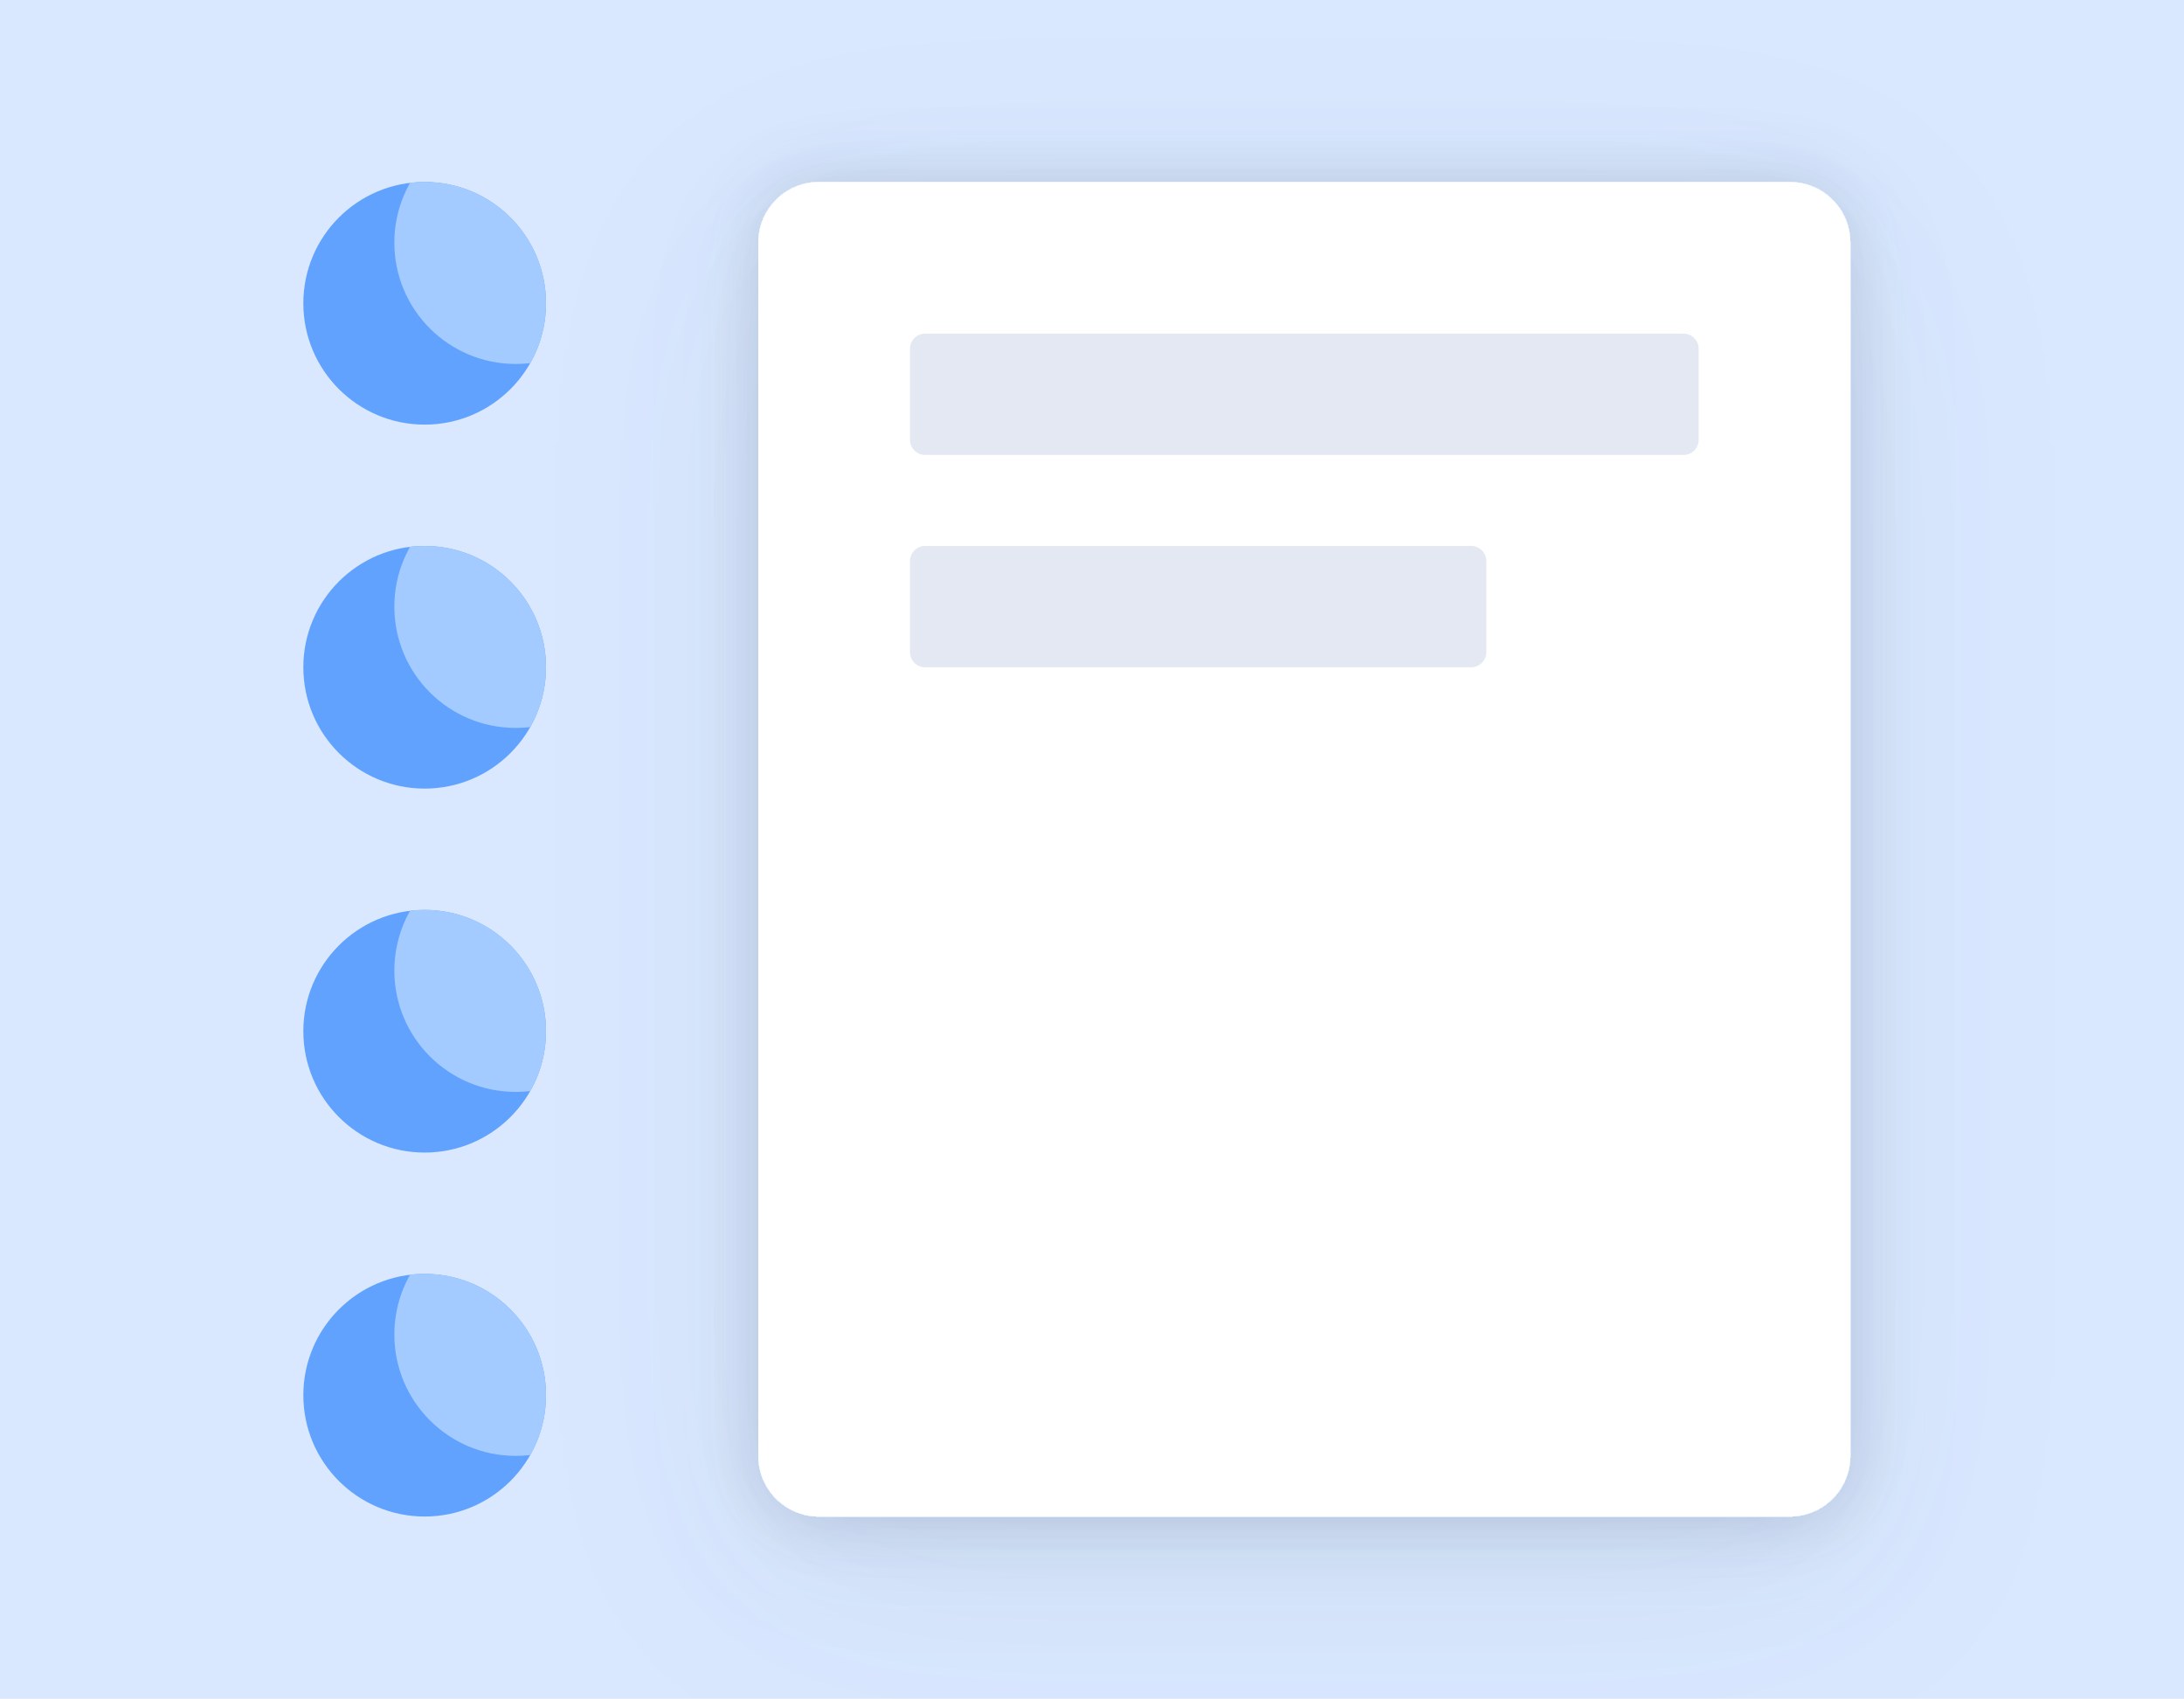
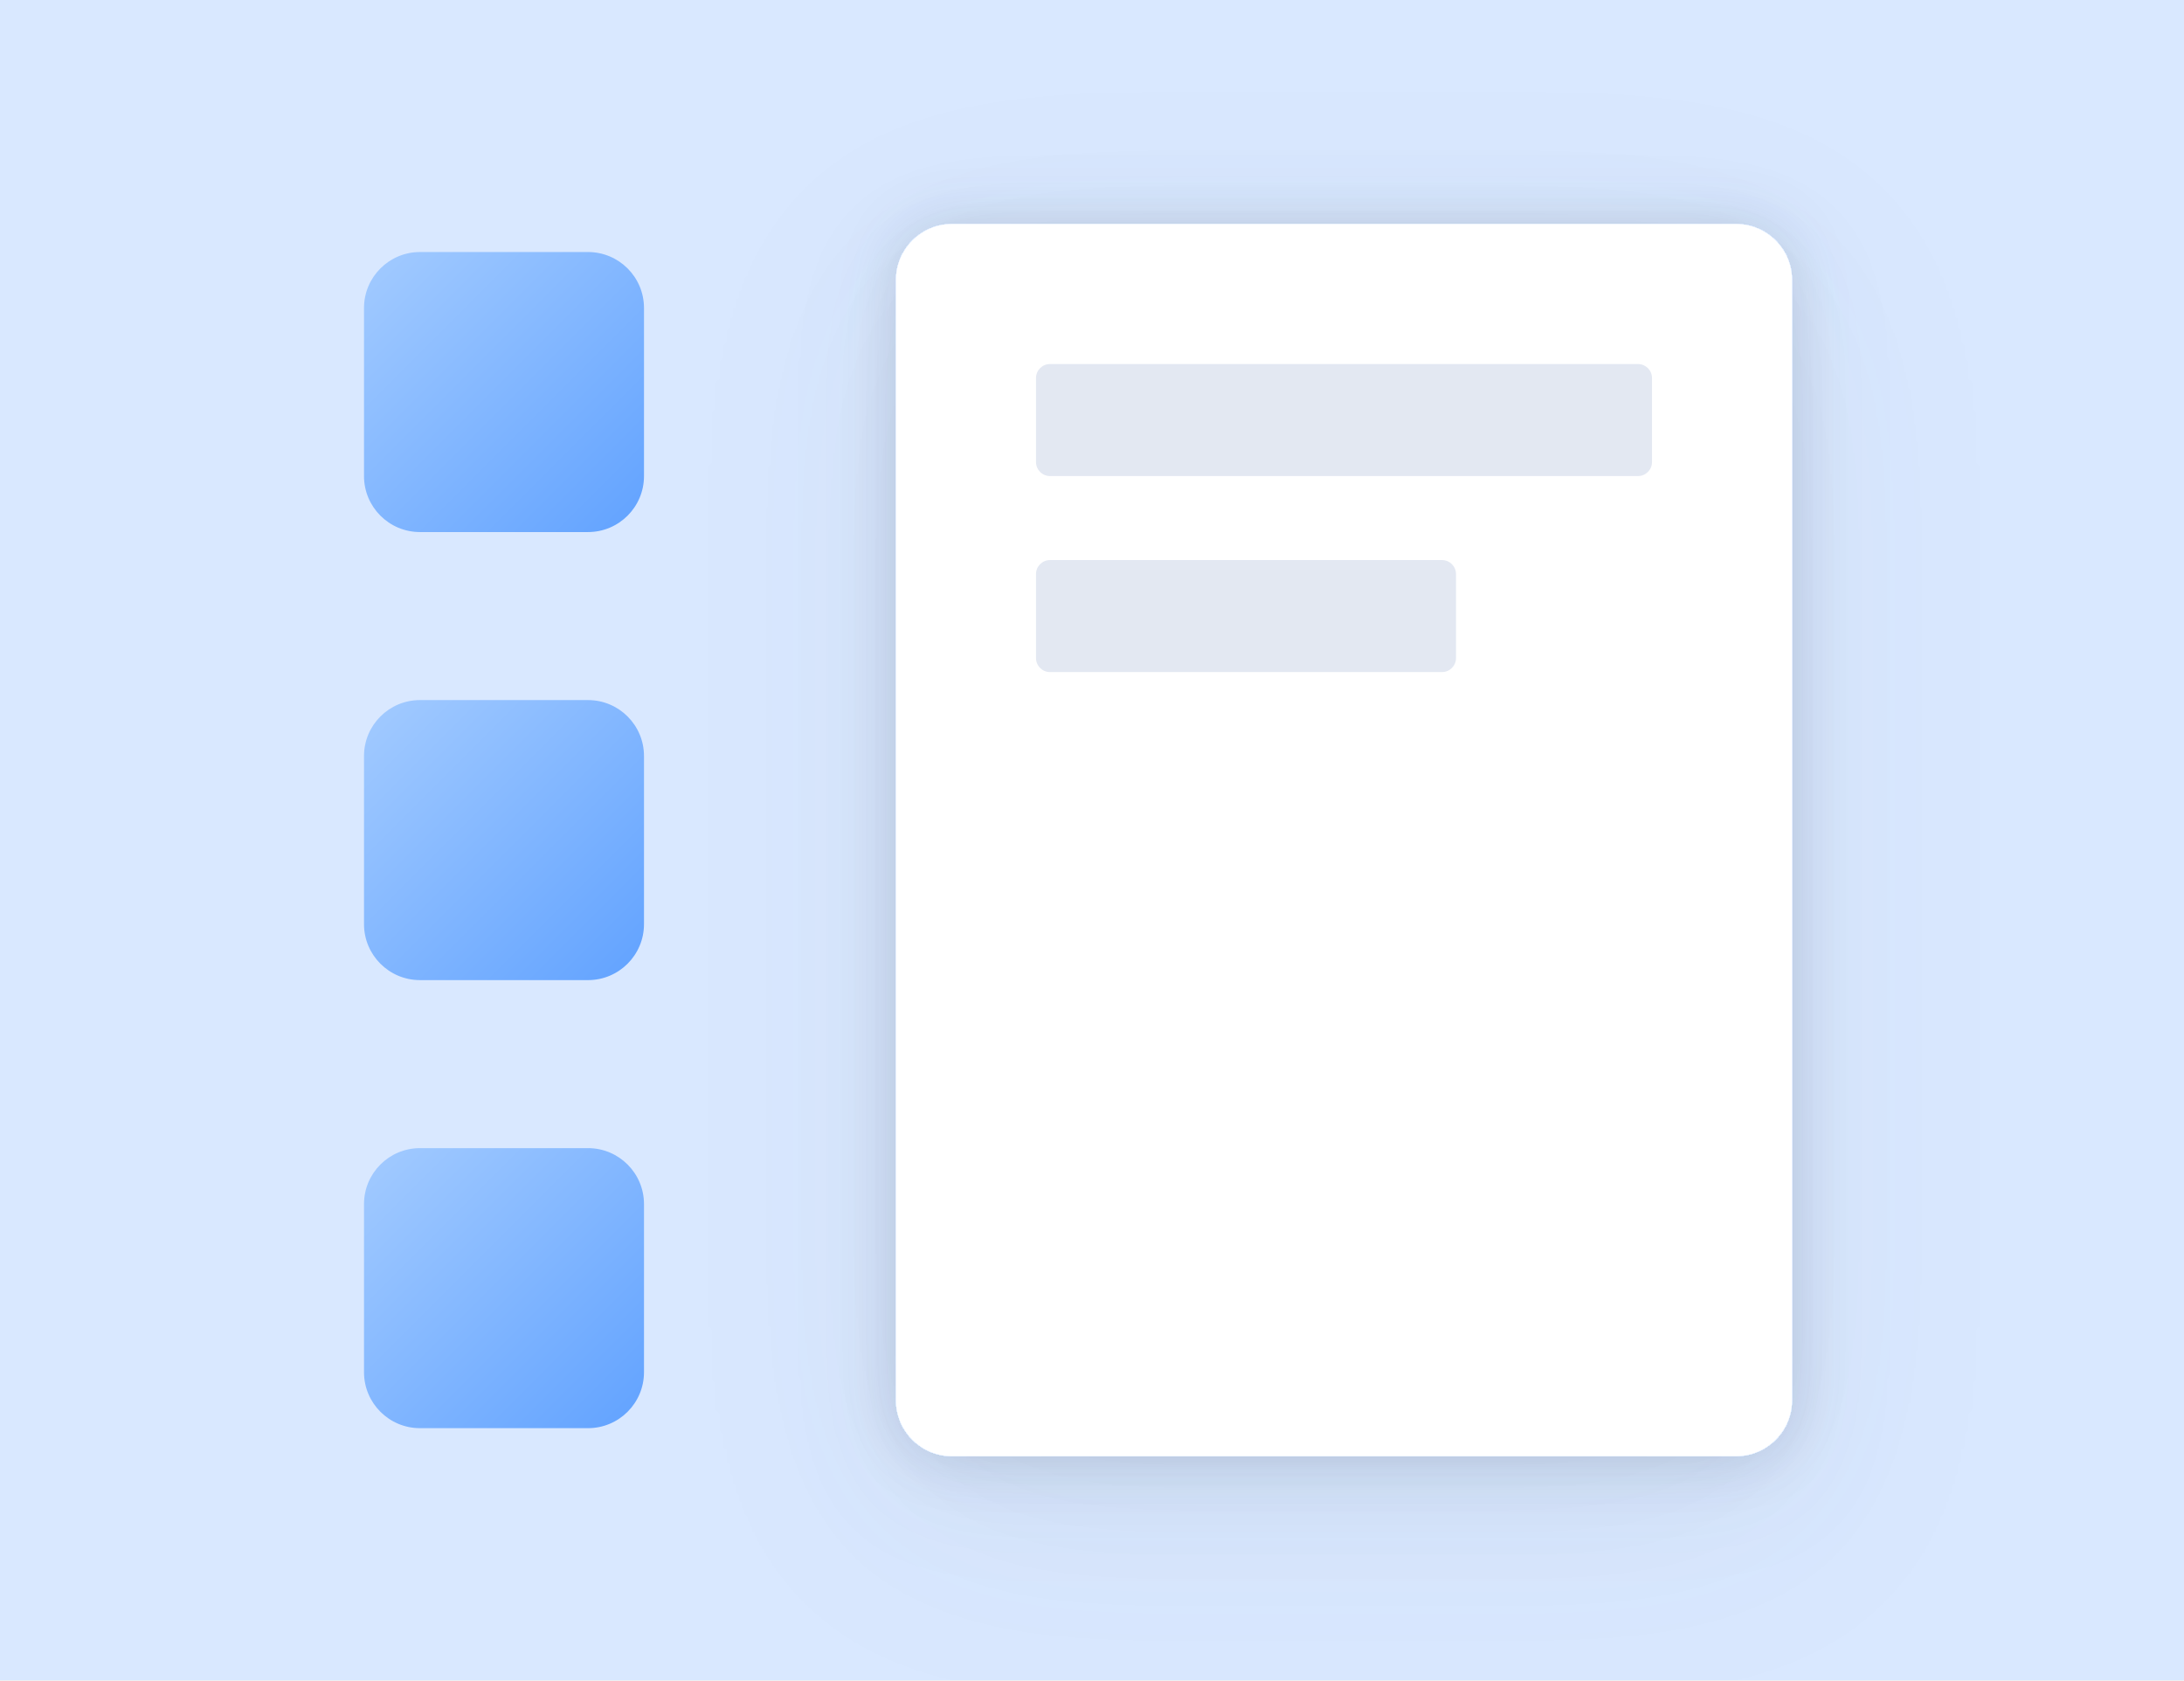
- <svg xmlns="http://www.w3.org/2000/svg" width="72" height="56" viewBox="0 0 72 56" fill="none">
-   <g clip-path="url(#clip0_10542_2484)">
-     <rect width="72" height="56" fill="#D9E8FF" />
-     <g filter="url(#filter0_ddd_10542_2484)">
-       <rect x="25" y="6" width="36" height="44" rx="2" fill="white" />
+ <svg xmlns="http://www.w3.org/2000/svg" width="78" height="60" viewBox="0 0 78 60" fill="none">
+   <g clip-path="url(#clip0_10543_175)">
+     <rect width="78" height="60" fill="#D9E8FF" />
+     <g filter="url(#filter0_ddd_10543_175)">
+       <rect x="32" y="8" width="32" height="44" rx="2" fill="white" />
    </g>
-     <path d="M30 11.5C30 11.224 30.224 11 30.5 11H55.5C55.776 11 56 11.224 56 11.5V14.5C56 14.776 55.776 15 55.5 15H30.5C30.224 15 30 14.776 30 14.5V11.5Z" fill="#E3E8F2" />
-     <path d="M30 18.5C30 18.224 30.224 18 30.5 18H48.5C48.776 18 49 18.224 49 18.5V21.5C49 21.776 48.776 22 48.5 22H30.5C30.224 22 30 21.776 30 21.5V18.5Z" fill="#E3E8F2" />
-     <g clip-path="url(#clip1_10542_2484)">
-       <path d="M10 10C10 7.791 11.791 6 14 6V6C16.209 6 18 7.791 18 10V10C18 12.209 16.209 14 14 14V14C11.791 14 10 12.209 10 10V10Z" fill="#61A2FF" />
-       <rect x="13" y="4" width="8" height="8" rx="4" fill="#A3CBFF" />
-     </g>
-     <g clip-path="url(#clip2_10542_2484)">
-       <path d="M10 22C10 19.791 11.791 18 14 18V18C16.209 18 18 19.791 18 22V22C18 24.209 16.209 26 14 26V26C11.791 26 10 24.209 10 22V22Z" fill="#61A2FF" />
-       <rect x="13" y="16" width="8" height="8" rx="4" fill="#A3CBFF" />
-     </g>
-     <g clip-path="url(#clip3_10542_2484)">
-       <path d="M10 34C10 31.791 11.791 30 14 30V30C16.209 30 18 31.791 18 34V34C18 36.209 16.209 38 14 38V38C11.791 38 10 36.209 10 34V34Z" fill="#61A2FF" />
-       <rect x="13" y="28" width="8" height="8" rx="4" fill="#A3CBFF" />
-     </g>
-     <g clip-path="url(#clip4_10542_2484)">
-       <path d="M10 46C10 43.791 11.791 42 14 42V42C16.209 42 18 43.791 18 46V46C18 48.209 16.209 50 14 50V50C11.791 50 10 48.209 10 46V46Z" fill="#61A2FF" />
-       <rect x="13" y="40" width="8" height="8" rx="4" fill="#A3CBFF" />
-     </g>
+     <path d="M37 13.5C37 13.224 37.224 13 37.5 13H58.5C58.776 13 59 13.224 59 13.5V16.5C59 16.776 58.776 17 58.5 17H37.5C37.224 17 37 16.776 37 16.5V13.5Z" fill="#E3E8F2" />
+     <path d="M37 20.5C37 20.224 37.224 20 37.5 20H51.5C51.776 20 52 20.224 52 20.5V23.5C52 23.776 51.776 24 51.5 24H37.5C37.224 24 37 23.776 37 23.5V20.5Z" fill="#E3E8F2" />
+     <path d="M13 11C13 9.895 13.895 9 15 9H21C22.105 9 23 9.895 23 11V17C23 18.105 22.105 19 21 19H15C13.895 19 13 18.105 13 17V11Z" fill="url(#paint0_linear_10543_175)" />
+     <path d="M13 27C13 25.895 13.895 25 15 25H21C22.105 25 23 25.895 23 27V33C23 34.105 22.105 35 21 35H15C13.895 35 13 34.105 13 33V27Z" fill="url(#paint1_linear_10543_175)" />
+     <path d="M13 43C13 41.895 13.895 41 15 41H21C22.105 41 23 41.895 23 43V49C23 50.105 22.105 51 21 51H15C13.895 51 13 50.105 13 49V43Z" fill="url(#paint2_linear_10543_175)" />
  </g>
  <defs>
-     <filter id="filter0_ddd_10542_2484" x="17" y="0" width="52" height="60" filterUnits="userSpaceOnUse" color-interpolation-filters="sRGB">
+     <filter id="filter0_ddd_10543_175" x="24" y="2" width="48" height="60" filterUnits="userSpaceOnUse" color-interpolation-filters="sRGB">
      <feFlood flood-opacity="0" result="BackgroundImageFix" />
      <feColorMatrix in="SourceAlpha" type="matrix" values="0 0 0 0 0 0 0 0 0 0 0 0 0 0 0 0 0 0 127 0" result="hardAlpha" />
      <feOffset dy="2" />
      <feGaussianBlur stdDeviation="4" />
      <feComposite in2="hardAlpha" operator="out" />
      <feColorMatrix type="matrix" values="0 0 0 0 0.169 0 0 0 0 0.224 0 0 0 0 0.31 0 0 0 0.05 0" />
-       <feBlend mode="normal" in2="BackgroundImageFix" result="effect1_dropShadow_10542_2484" />
+       <feBlend mode="normal" in2="BackgroundImageFix" result="effect1_dropShadow_10543_175" />
      <feColorMatrix in="SourceAlpha" type="matrix" values="0 0 0 0 0 0 0 0 0 0 0 0 0 0 0 0 0 0 127 0" result="hardAlpha" />
      <feOffset dy="1" />
      <feGaussianBlur stdDeviation="2" />
      <feComposite in2="hardAlpha" operator="out" />
      <feColorMatrix type="matrix" values="0 0 0 0 0.169 0 0 0 0 0.224 0 0 0 0 0.31 0 0 0 0.06 0" />
-       <feBlend mode="normal" in2="effect1_dropShadow_10542_2484" result="effect2_dropShadow_10542_2484" />
+       <feBlend mode="normal" in2="effect1_dropShadow_10543_175" result="effect2_dropShadow_10543_175" />
      <feColorMatrix in="SourceAlpha" type="matrix" values="0 0 0 0 0 0 0 0 0 0 0 0 0 0 0 0 0 0 127 0" result="hardAlpha" />
      <feOffset />
      <feGaussianBlur stdDeviation="1" />
      <feComposite in2="hardAlpha" operator="out" />
      <feColorMatrix type="matrix" values="0 0 0 0 0.169 0 0 0 0 0.224 0 0 0 0 0.31 0 0 0 0.16 0" />
-       <feBlend mode="normal" in2="effect2_dropShadow_10542_2484" result="effect3_dropShadow_10542_2484" />
-       <feBlend mode="normal" in="SourceGraphic" in2="effect3_dropShadow_10542_2484" result="shape" />
+       <feBlend mode="normal" in2="effect2_dropShadow_10543_175" result="effect3_dropShadow_10543_175" />
+       <feBlend mode="normal" in="SourceGraphic" in2="effect3_dropShadow_10543_175" result="shape" />
    </filter>
-     <clipPath id="clip0_10542_2484">
-       <rect width="72" height="56" fill="white" />
-     </clipPath>
-     <clipPath id="clip1_10542_2484">
-       <path d="M10 10C10 7.791 11.791 6 14 6V6C16.209 6 18 7.791 18 10V10C18 12.209 16.209 14 14 14V14C11.791 14 10 12.209 10 10V10Z" fill="white" />
-     </clipPath>
-     <clipPath id="clip2_10542_2484">
-       <path d="M10 22C10 19.791 11.791 18 14 18V18C16.209 18 18 19.791 18 22V22C18 24.209 16.209 26 14 26V26C11.791 26 10 24.209 10 22V22Z" fill="white" />
-     </clipPath>
-     <clipPath id="clip3_10542_2484">
-       <path d="M10 34C10 31.791 11.791 30 14 30V30C16.209 30 18 31.791 18 34V34C18 36.209 16.209 38 14 38V38C11.791 38 10 36.209 10 34V34Z" fill="white" />
-     </clipPath>
-     <clipPath id="clip4_10542_2484">
-       <path d="M10 46C10 43.791 11.791 42 14 42V42C16.209 42 18 43.791 18 46V46C18 48.209 16.209 50 14 50V50C11.791 50 10 48.209 10 46V46Z" fill="white" />
+     <linearGradient id="paint0_linear_10543_175" x1="13" y1="9" x2="23" y2="19" gradientUnits="userSpaceOnUse">
+       <stop stop-color="#A3CBFF" />
+       <stop offset="1" stop-color="#61A2FF" />
+     </linearGradient>
+     <linearGradient id="paint1_linear_10543_175" x1="13" y1="25" x2="23" y2="35" gradientUnits="userSpaceOnUse">
+       <stop stop-color="#A3CBFF" />
+       <stop offset="1" stop-color="#61A2FF" />
+     </linearGradient>
+     <linearGradient id="paint2_linear_10543_175" x1="13" y1="41" x2="23" y2="51" gradientUnits="userSpaceOnUse">
+       <stop stop-color="#A3CBFF" />
+       <stop offset="1" stop-color="#61A2FF" />
+     </linearGradient>
+     <clipPath id="clip0_10543_175">
+       <rect width="78" height="60" fill="white" />
    </clipPath>
  </defs>
</svg>
